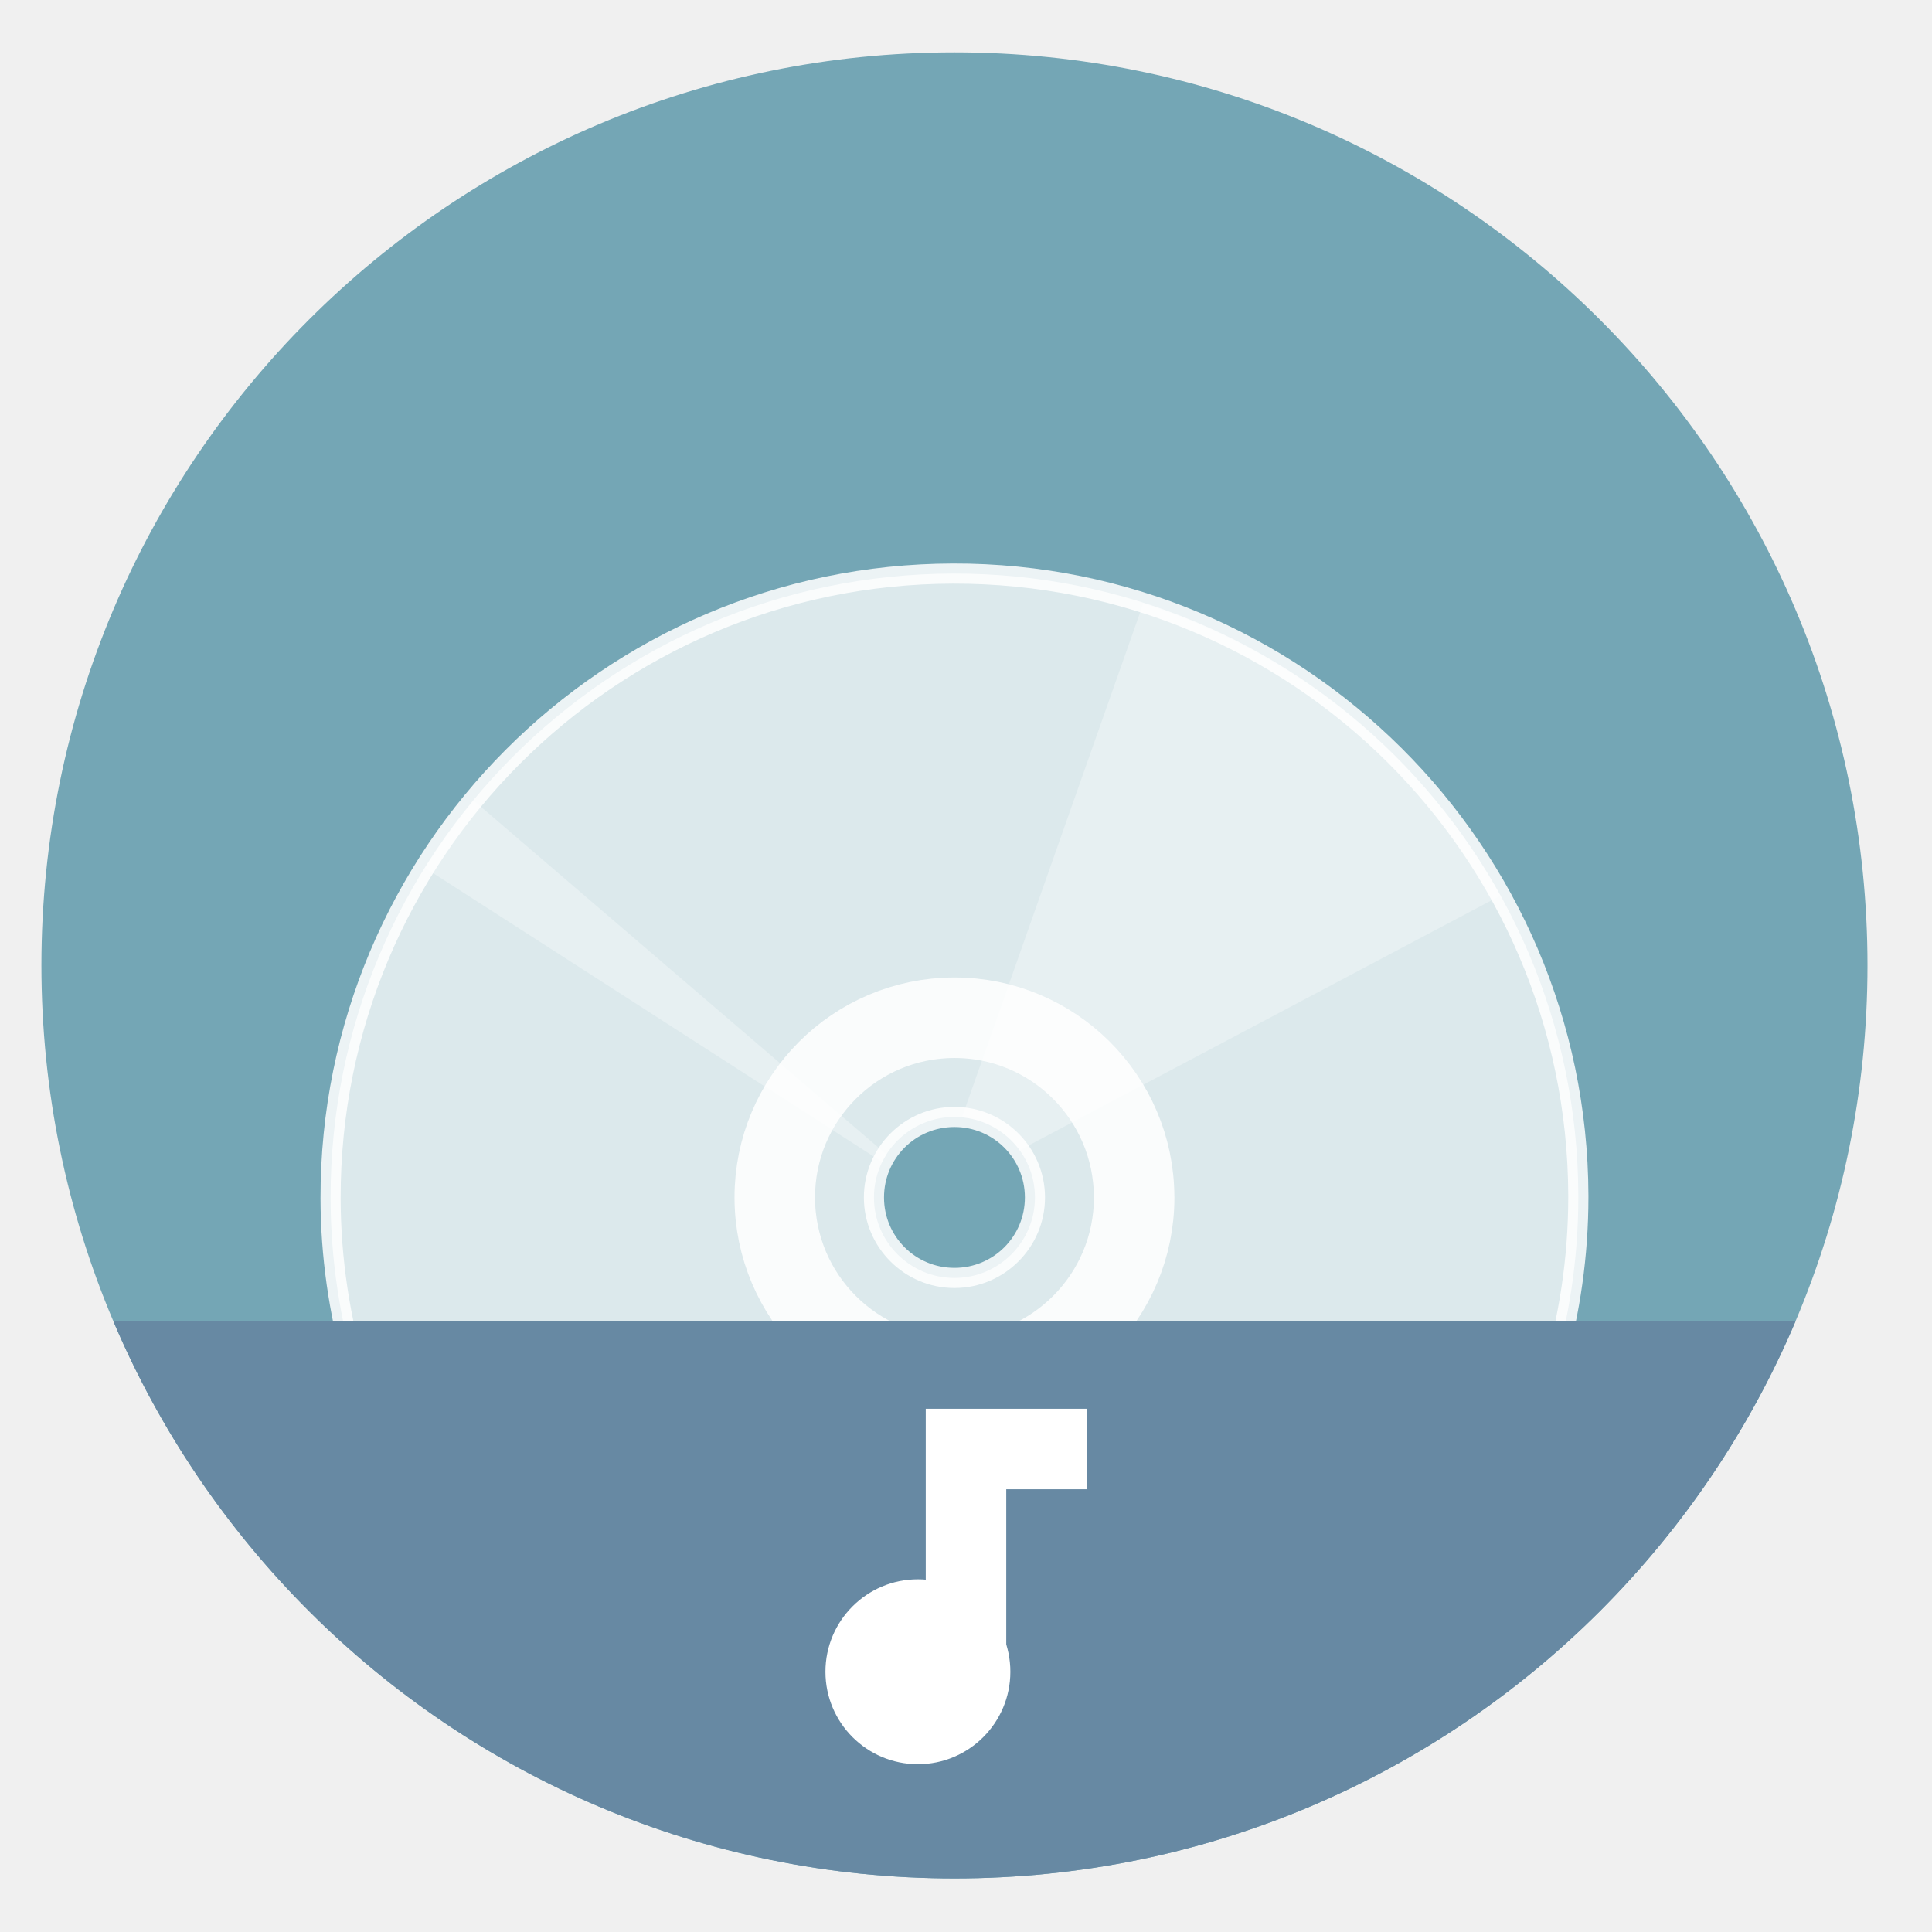
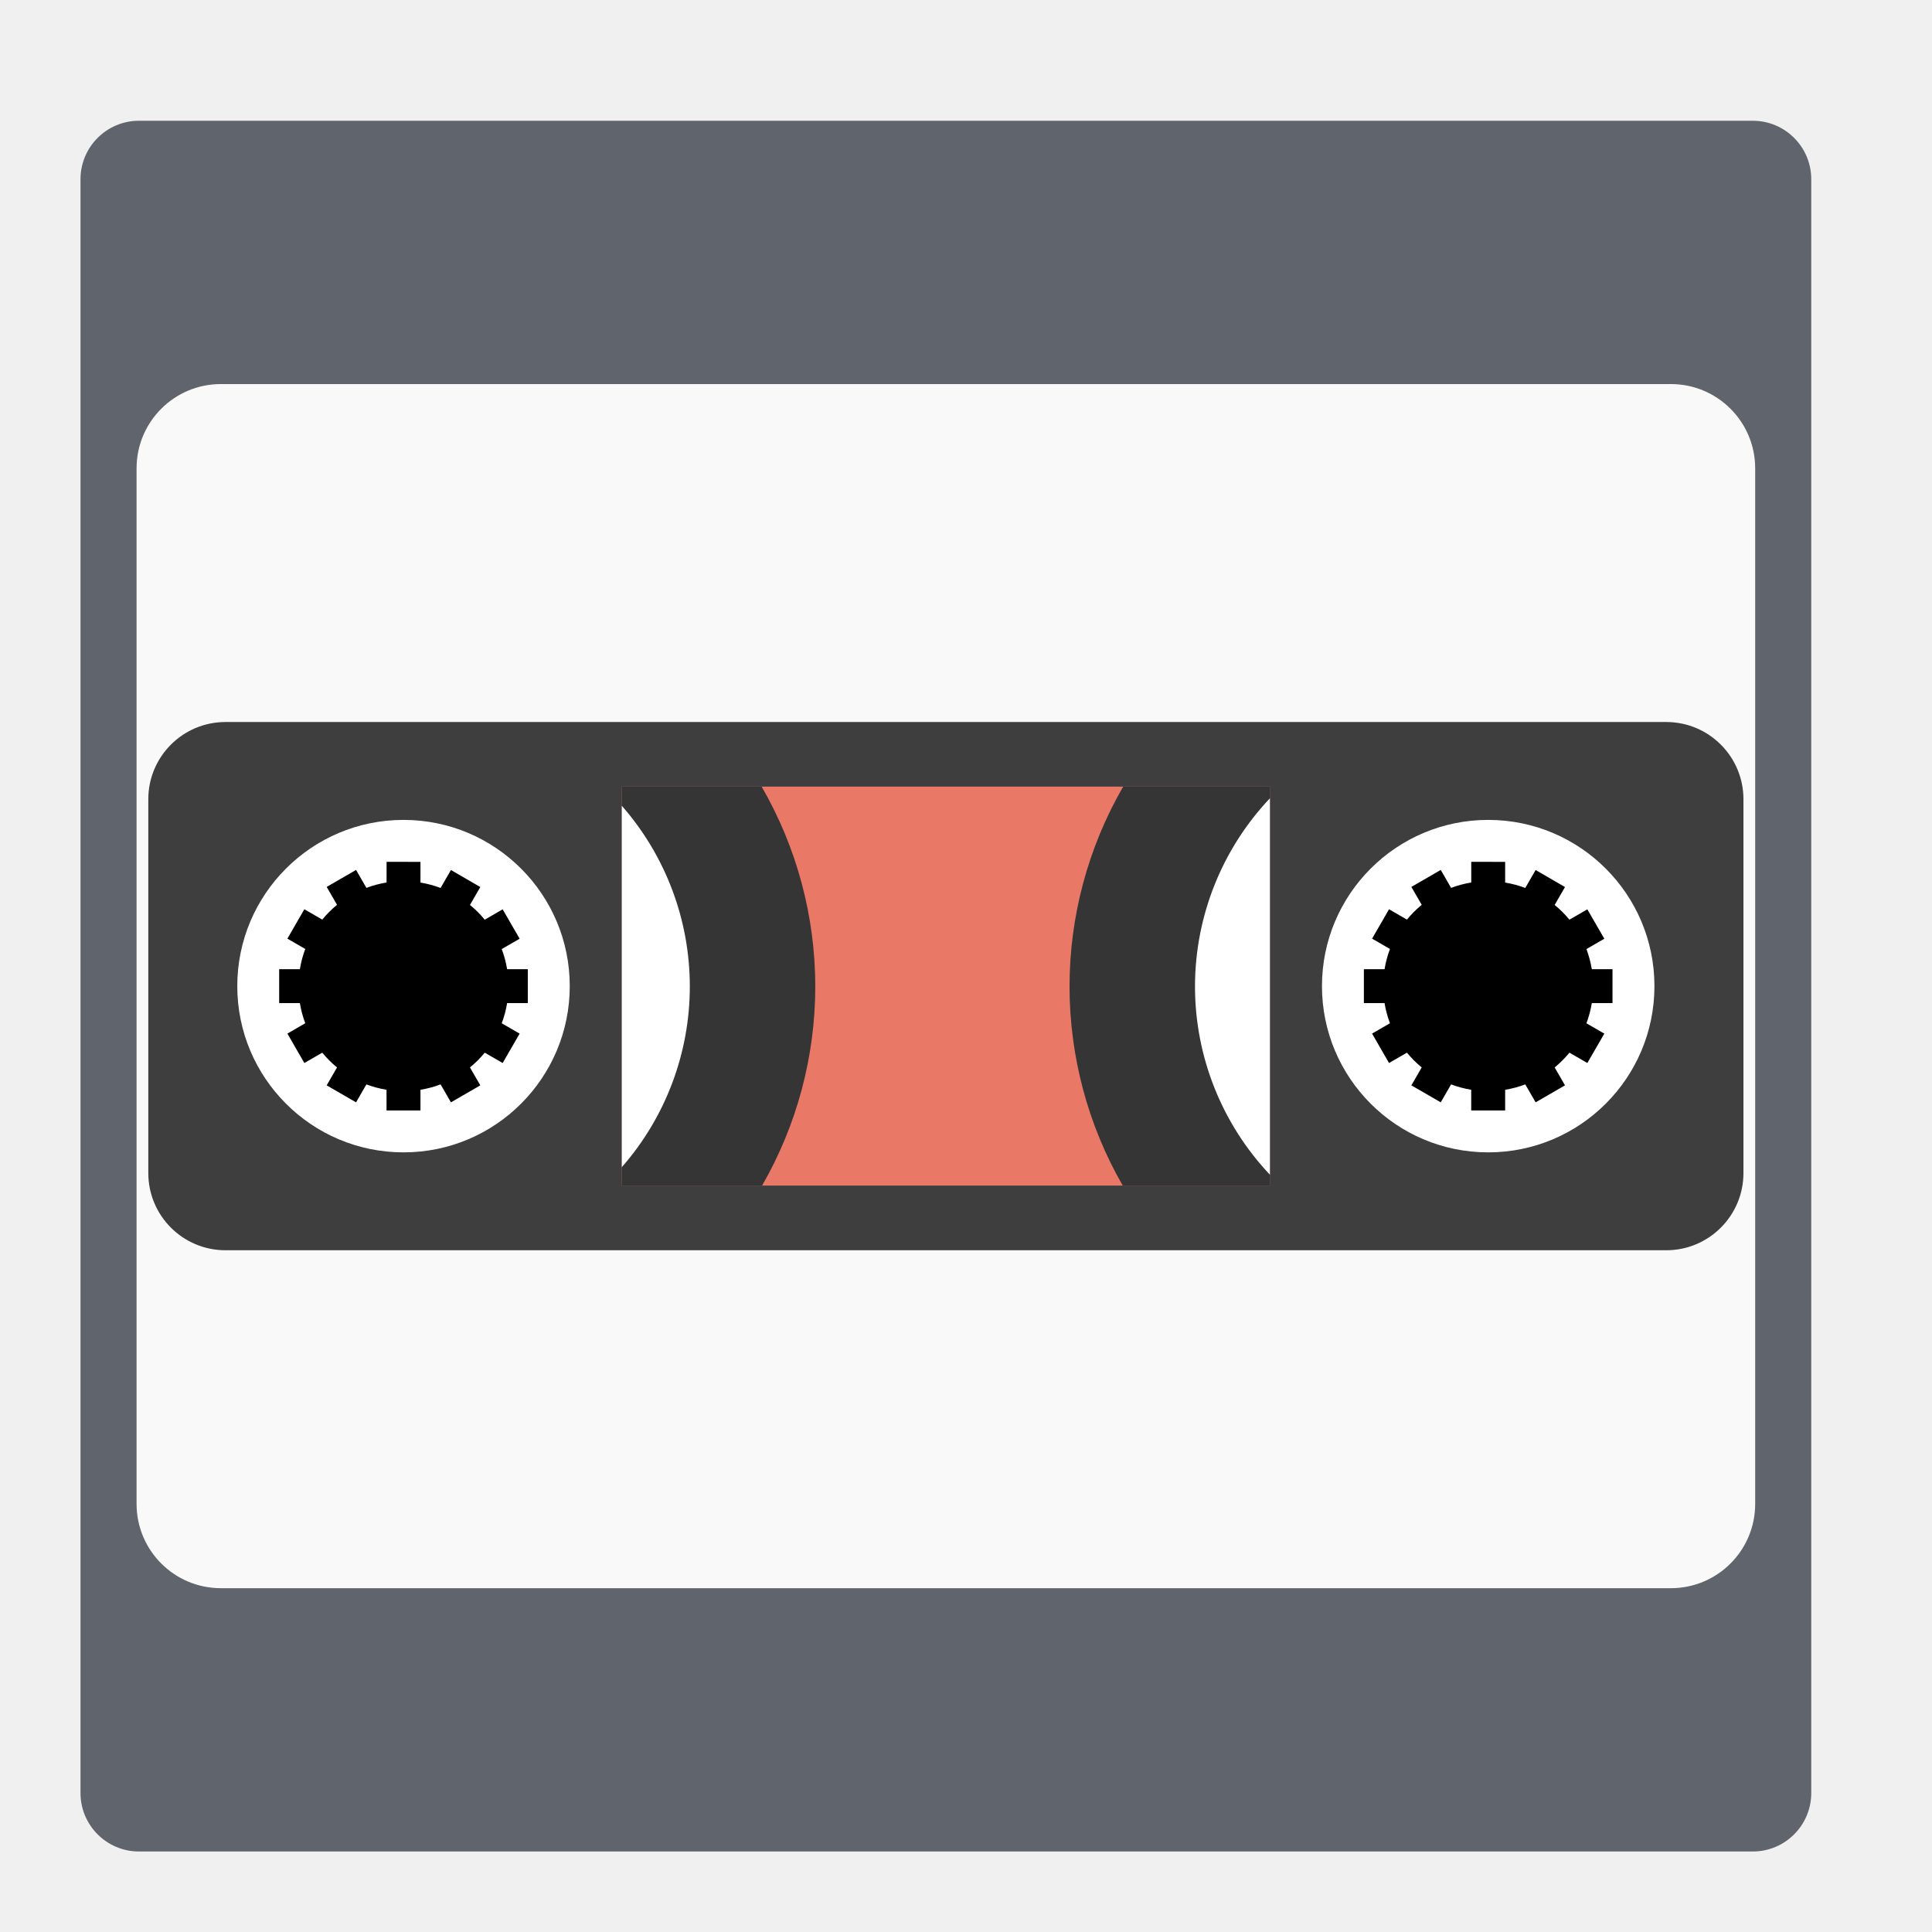
- <svg xmlns="http://www.w3.org/2000/svg" height="48" width="48" version="1.1" id="svg16">
-   <defs id="defs20">
-     <radialGradient gradientTransform="matrix(3.57049e-7,-0.102549,-0.288309,-1.33269e-7,78.9847,88.97326)" r="21.167" fy="189.579" fx="450.909" cy="189.579" cx="450.909" gradientUnits="userSpaceOnUse" id="radial0">
-       <stop id="stop822" style="stop-color:rgb(0%,0%,0%);stop-opacity:0.314;" offset="0" />
-       <stop id="stop824" style="stop-color:rgb(0%,0%,0%);stop-opacity:0.275;" offset="0.222" />
-       <stop id="stop826" style="stop-color:rgb(0%,0%,0%);stop-opacity:0;" offset="1" />
-     </radialGradient>
-     <radialGradient gradientTransform="matrix(-3.57049e-7,0.102549,0.288309,1.33269e-7,-31.68591,-4.375346)" r="21.167" fy="189.579" fx="450.909" cy="189.579" cx="450.909" gradientUnits="userSpaceOnUse" id="radial1">
-       <stop id="stop829" style="stop-color:rgb(0%,0%,0%);stop-opacity:0.314;" offset="0" />
-       <stop id="stop831" style="stop-color:rgb(0%,0%,0%);stop-opacity:0.275;" offset="0.222" />
-       <stop id="stop833" style="stop-color:rgb(0%,0%,0%);stop-opacity:0;" offset="1" />
-     </radialGradient>
-     <radialGradient gradientTransform="matrix(-3.57049e-7,-0.102549,0.288309,-1.33269e-7,-31.68591,88.97326)" r="21.167" fy="189.579" fx="450.909" cy="189.579" cx="450.909" gradientUnits="userSpaceOnUse" id="radial2">
-       <stop id="stop836" style="stop-color:rgb(0%,0%,0%);stop-opacity:0.314;" offset="0" />
-       <stop id="stop838" style="stop-color:rgb(0%,0%,0%);stop-opacity:0.275;" offset="0.222" />
-       <stop id="stop840" style="stop-color:rgb(0%,0%,0%);stop-opacity:0;" offset="1" />
-     </radialGradient>
-     <radialGradient gradientTransform="matrix(3.57049e-7,0.102549,-0.288309,1.33269e-7,78.98469,-4.375346)" r="21.167" fy="189.579" fx="450.909" cy="189.579" cx="450.909" gradientUnits="userSpaceOnUse" id="radial3">
-       <stop id="stop843" style="stop-color:rgb(0%,0%,0%);stop-opacity:0.314;" offset="0" />
-       <stop id="stop845" style="stop-color:rgb(0%,0%,0%);stop-opacity:0.275;" offset="0.222" />
-       <stop id="stop847" style="stop-color:rgb(0%,0%,0%);stop-opacity:0;" offset="1" />
-     </radialGradient>
-     <linearGradient gradientTransform="matrix(0.0273881,0,0,0.082039,16.65658,23.14285)" y2="254.667" x2="255.323" y1="233.5" x1="255.323" gradientUnits="userSpaceOnUse" id="linear0">
-       <stop id="stop850" style="stop-color:rgb(0%,0%,0%);stop-opacity:0.275;" offset="0" />
-       <stop id="stop852" style="stop-color:rgb(0%,0%,0%);stop-opacity:0;" offset="1" />
-     </linearGradient>
-     <linearGradient gradientTransform="matrix(0.093759,0,0,0.093759,0,20.15817)" y2="-168.667" x2="254" y1="233.5" x1="254" gradientUnits="userSpaceOnUse" id="linear1">
-       <stop id="stop855" style="stop-color:rgb(100%,43.922%,26.275%);stop-opacity:1;" offset="0" />
-       <stop id="stop857" style="stop-color:rgb(100%,54.118%,39.608%);stop-opacity:1;" offset="1" />
-     </linearGradient>
-     <linearGradient gradientTransform="matrix(0.093759,0,0,0.093759,0,20.15817)" y2="-84" x2="254" y1="148.833" x1="254" gradientUnits="userSpaceOnUse" id="linear2">
-       <stop id="stop860" style="stop-color:rgb(74.118%,74.118%,74.118%);stop-opacity:1;" offset="0" />
-       <stop id="stop862" style="stop-color:rgb(87.843%,87.843%,87.843%);stop-opacity:1;" offset="1" />
-     </linearGradient>
-     <linearGradient gradientTransform="matrix(0.08461253,0,0,0.08461253,-19.1629,21.46835)" y2="-84" x2="254" y1="148.833" x1="254" gradientUnits="userSpaceOnUse" id="linear2-3">
-       <stop id="stop860-6" style="stop-color:rgb(74.118%,74.118%,74.118%);stop-opacity:1;" offset="0" />
-       <stop id="stop862-7" style="stop-color:rgb(87.843%,87.843%,87.843%);stop-opacity:1;" offset="1" />
-     </linearGradient>
-   </defs>
-   <circle style="opacity:1;fill:#74a6b5;fill-opacity:1;stroke:none;stroke-width:6;stroke-linecap:round;stroke-linejoin:round;stroke-miterlimit:4;stroke-dasharray:none;stroke-dashoffset:0;stroke-opacity:1;paint-order:fill markers stroke" id="path4167" cx="23.713" cy="23.985" r="22.684" />
-   <g id="g950" transform="translate(0,-4.300822)">
-     <path id="path847" d="m 23.676,18.551 a 15.5,15.5 0 0 0 -15.463,15.523 15.5,15.5 0 0 0 2.613,8.574 22.684,22.684 0 0 0 12.887,4.021 22.684,22.684 0 0 0 12.916,-4.068 15.5,15.5 0 0 0 2.584,-8.551 V 34 A 15.5,15.5 0 0 0 23.676,18.551 Z m 0.033,13.5 a 2,2 0 0 1 2.004,1.992 v 0.008 a 2,2 0 0 1 -1.998,2 2,2 0 0 1 -2.002,-1.998 2,2 0 0 1 1.996,-2.002 z" style="opacity:1;fill:#ffffff;fill-opacity:0.747;stroke:none;stroke-width:0.5;stroke-linecap:round;stroke-linejoin:round;stroke-miterlimit:4;stroke-dasharray:none;stroke-dashoffset:0;stroke-opacity:0.863;paint-order:fill markers stroke" />
-     <g id="g943">
-       <path style="opacity:1;fill:none;fill-opacity:0.747;stroke:#ffffff;stroke-width:2;stroke-linecap:round;stroke-linejoin:round;stroke-miterlimit:4;stroke-dasharray:none;stroke-dashoffset:0;stroke-opacity:0.863;paint-order:fill markers stroke" id="path849" d="m 28.178,34.05 a 4.464,4.464 0 0 1 -4.461,4.464 4.464,4.464 0 0 1 -4.468,-4.457 4.464,4.464 0 0 1 4.453,-4.471 4.464,4.464 0 0 1 4.475,4.45" />
-       <path style="fill:#ffffff;fill-opacity:0.304;stroke:none;stroke-width:1px;stroke-linecap:butt;stroke-linejoin:miter;stroke-opacity:1" d="M 28.403,19.297 23.899,32.061 a 2,2 0 0 1 1.432,0.818 l 11.947,-6.326 a 15.5,15.5 0 0 0 -8.875,-7.256 z m -16.633,4.895 a 15.5,15.5 0 0 0 -1.209,1.674 l 11.359,7.305 a 2,2 0 0 1 0.105,-0.188 z" id="path854" />
+ <svg xmlns="http://www.w3.org/2000/svg" height="48" width="48" version="1.1" id="svg14">
+   <defs id="defs18" />
+   <rect fill="#93ac93" height="43" ry="1.453" width="43" x="2" y="3" id="rect2" style="fill:#60646c;fill-opacity:1" />
+   <rect style="fill:#f9f9f9;fill-opacity:1;stroke-width:0.5;stroke-linecap:square;stroke-linejoin:round;paint-order:stroke markers fill" id="rect935" width="40.214" height="29.916" x="3.393" y="9.542" rx="2.094" ry="2.094" />
+   <g id="g949" transform="translate(0.2614298,-1.684699)">
+     <rect style="fill:#3e3e3e;fill-opacity:1;stroke-width:0.5;stroke-linecap:square;stroke-linejoin:round;paint-order:stroke markers fill" id="rect847" width="39.631" height="13.124" x="3.423" y="19.623" rx="1.918" ry="1.918" />
+     <g id="g901" transform="translate(0.1541627,-0.2340743)">
+       <g id="g878" transform="translate(-0.2193396,-0.2720054)">
+         <circle style="fill:#ffffff;fill-opacity:1;stroke-width:0.254;stroke-linecap:square;stroke-linejoin:round;paint-order:stroke markers fill" id="path849" cx="9.829" cy="26.691" r="4.13" />
+         <path id="rect851" style="fill:#000000;fill-opacity:1;stroke-width:0.232;stroke-linecap:square;stroke-linejoin:round;paint-order:stroke markers fill" d="m 9.408,23.602 v 0.514 A 2.61,2.61 0 0 0 8.907,24.25 l -0.257,-0.446 -0.73,0.422 0.257,0.445 a 2.61,2.61 0 0 0 -0.367,0.367 L 7.365,24.781 6.944,25.511 7.388,25.768 A 2.61,2.61 0 0 0 7.254,26.27 H 6.74 v 0.843 H 7.254 A 2.61,2.61 0 0 0 7.388,27.613 L 6.944,27.87 7.365,28.601 7.81,28.344 a 2.61,2.61 0 0 0 0.367,0.367 l -0.257,0.445 0.73,0.422 0.257,-0.446 a 2.61,2.61 0 0 0 0.5,0.134 v 0.514 h 0.843 v -0.514 a 2.61,2.61 0 0 0 0.5,-0.134 l 0.257,0.446 0.73,-0.422 -0.257,-0.445 a 2.61,2.61 0 0 0 0.367,-0.367 l 0.445,0.257 0.422,-0.73 -0.445,-0.257 a 2.61,2.61 0 0 0 0.134,-0.501 h 0.514 v -0.843 h -0.514 a 2.61,2.61 0 0 0 -0.134,-0.5 l 0.445,-0.257 -0.422,-0.73 -0.445,0.257 a 2.61,2.61 0 0 0 -0.367,-0.366 l 0.257,-0.445 -0.73,-0.423 -0.257,0.446 a 2.61,2.61 0 0 0 -0.5,-0.134 v -0.514 z" />
+       </g>
+       <g id="g884" transform="translate(26.72949,-0.2720054)">
+         <circle style="fill:#ffffff;fill-opacity:1;stroke-width:0.254;stroke-linecap:square;stroke-linejoin:round;paint-order:stroke markers fill" id="circle880" cx="9.829" cy="26.691" r="4.13" />
+         <path id="path882" style="fill:#000000;fill-opacity:1;stroke-width:0.232;stroke-linecap:square;stroke-linejoin:round;paint-order:stroke markers fill" d="m 9.408,23.602 v 0.514 A 2.61,2.61 0 0 0 8.907,24.25 l -0.257,-0.446 -0.73,0.422 0.257,0.445 a 2.61,2.61 0 0 0 -0.367,0.367 L 7.365,24.781 6.944,25.511 7.388,25.768 A 2.61,2.61 0 0 0 7.254,26.27 H 6.74 v 0.843 H 7.254 A 2.61,2.61 0 0 0 7.388,27.613 L 6.944,27.87 7.365,28.601 7.81,28.344 a 2.61,2.61 0 0 0 0.367,0.367 l -0.257,0.445 0.73,0.422 0.257,-0.446 a 2.61,2.61 0 0 0 0.5,0.134 v 0.514 h 0.843 v -0.514 a 2.61,2.61 0 0 0 0.5,-0.134 l 0.257,0.446 0.73,-0.422 -0.257,-0.445 a 2.61,2.61 0 0 0 0.367,-0.367 l 0.445,0.257 0.422,-0.73 -0.445,-0.257 a 2.61,2.61 0 0 0 0.134,-0.501 h 0.514 v -0.843 h -0.514 a 2.61,2.61 0 0 0 -0.134,-0.5 l 0.445,-0.257 -0.422,-0.73 -0.445,0.257 a 2.61,2.61 0 0 0 -0.367,-0.366 l 0.257,-0.445 -0.73,-0.423 -0.257,0.446 a 2.61,2.61 0 0 0 -0.5,-0.134 v -0.514 z" />
+       </g>
    </g>
-     <path id="path873" d="m 23.676,18.301 c -8.69,0.021 -15.726,7.083 -15.713,15.773 0.007,2.883 0.816,5.7 2.313,8.154 a 22.684,22.684 0 0 0 13.438,4.441 22.684,22.684 0 0 0 13.438,-4.441 c 1.501,-2.462 2.309,-5.287 2.312,-8.178 V 34 C 39.434,25.31 32.366,18.28 23.676,18.301 Z m 0,0.5 C 32.096,18.781 38.935,25.58 38.963,34 v 0.051 c -0.004,2.979 -0.885,5.888 -2.525,8.375 -3.739,2.589 -8.175,3.985 -12.725,3.994 -4.536,-0.002 -8.962,-1.38 -12.699,-3.949 C 9.36,39.981 8.47,37.063 8.463,34.074 8.45,25.654 15.256,18.821 23.676,18.801 Z m 0.033,13 c -1.239,0.002 -2.247,1.013 -2.246,2.252 0.001,1.24 1.012,2.249 2.252,2.248 1.239,-0.001 2.248,-1.011 2.248,-2.25 v -0.008 c -0.005,-1.238 -1.016,-2.245 -2.254,-2.242 z m 0,0.5 c 0.968,-0.002 1.75,0.776 1.754,1.744 v 0.006 c -2e-6,0.969 -0.779,1.749 -1.748,1.75 -0.969,9.45e-4 -1.751,-0.779 -1.752,-1.748 -9.46e-4,-0.969 0.777,-1.75 1.746,-1.752 z" style="color:#000000;font-style:normal;font-variant:normal;font-weight:normal;font-stretch:normal;font-size:medium;line-height:normal;font-family:sans-serif;font-variant-ligatures:normal;font-variant-position:normal;font-variant-caps:normal;font-variant-numeric:normal;font-variant-alternates:normal;font-feature-settings:normal;text-indent:0;text-align:start;text-decoration:none;text-decoration-line:none;text-decoration-style:solid;text-decoration-color:#000000;letter-spacing:normal;word-spacing:normal;text-transform:none;writing-mode:lr-tb;direction:ltr;text-orientation:mixed;dominant-baseline:auto;baseline-shift:baseline;text-anchor:start;white-space:normal;shape-padding:0;clip-rule:nonzero;display:inline;overflow:visible;visibility:visible;opacity:1;isolation:auto;mix-blend-mode:normal;color-interpolation:sRGB;color-interpolation-filters:linearRGB;solid-color:#000000;solid-opacity:1;vector-effect:none;fill:#ffffff;fill-opacity:0.863;fill-rule:nonzero;stroke:none;stroke-width:0.5;stroke-linecap:round;stroke-linejoin:round;stroke-miterlimit:4;stroke-dasharray:none;stroke-dashoffset:0;stroke-opacity:1;paint-order:fill markers stroke;color-rendering:auto;image-rendering:auto;shape-rendering:auto;text-rendering:auto;enable-background:accumulate" />
+     <rect style="fill:#ea7867;fill-opacity:1;stroke-width:0.5;stroke-linecap:square;stroke-linejoin:round;paint-order:stroke markers fill" id="rect903" width="16.1" height="9.912" x="15.188" y="21.228" />
+     <g id="g913">
+       <path id="circle909" style="fill:#353535;fill-opacity:1;stroke-width:0.465;stroke-linecap:square;stroke-linejoin:round;paint-order:stroke markers fill" d="m 15.188,21.229 v 9.912 h 3.484 a 9.927,9.927 0 0 0 1.322,-4.947 9.927,9.927 0 0 0 -1.332,-4.965 z m 12.455,0 a 9.927,9.927 0 0 0 -1.332,4.965 9.927,9.927 0 0 0 1.322,4.947 h 3.656 v -9.912 z" />
+       <path id="path905" style="fill:#ffffff;fill-opacity:1;stroke-width:0.319;stroke-linecap:square;stroke-linejoin:round;paint-order:stroke markers fill" d="m 31.289,21.518 a 6.809,6.809 0 0 0 -1.861,4.676 6.809,6.809 0 0 0 1.861,4.676 z m -16.102,0.188 v 8.977 A 6.809,6.809 0 0 0 16.877,26.193 6.809,6.809 0 0 0 15.188,21.705 Z" />
+     </g>
  </g>
-   <path style="opacity:1;fill:#6789a3;fill-opacity:1;stroke:none;stroke-width:6;stroke-linecap:round;stroke-linejoin:round;stroke-miterlimit:4;stroke-dasharray:none;stroke-dashoffset:0;stroke-opacity:1;paint-order:fill markers stroke" d="m 44.615,32.815 c -1.148,2.714 -2.809,5.158 -4.861,7.21 -4.105,4.105 -9.776,6.644 -16.04,6.644 -6.264,0 -11.935,-2.539 -16.04,-6.644 C 5.621,37.973 3.96,35.529 2.812,32.815 Z" id="circle844" />
-   <circle style="opacity:1;fill:#ffffff;fill-opacity:1;stroke:none;stroke-width:2;stroke-linecap:round;stroke-linejoin:round;stroke-miterlimit:4;stroke-dasharray:none;stroke-dashoffset:0;stroke-opacity:1;paint-order:fill markers stroke" id="path850" cx="22.805" cy="41.534" r="2.297" />
-   <path style="fill:#ffffff;fill-opacity:1;stroke:none;stroke-width:1px;stroke-linecap:butt;stroke-linejoin:miter;stroke-opacity:1" d="m 25,42 v -5 h 2 v -2 h -4 v 5 z" id="path852" />
+   <g id="g919" transform="translate(-26.16951)" />
</svg>
